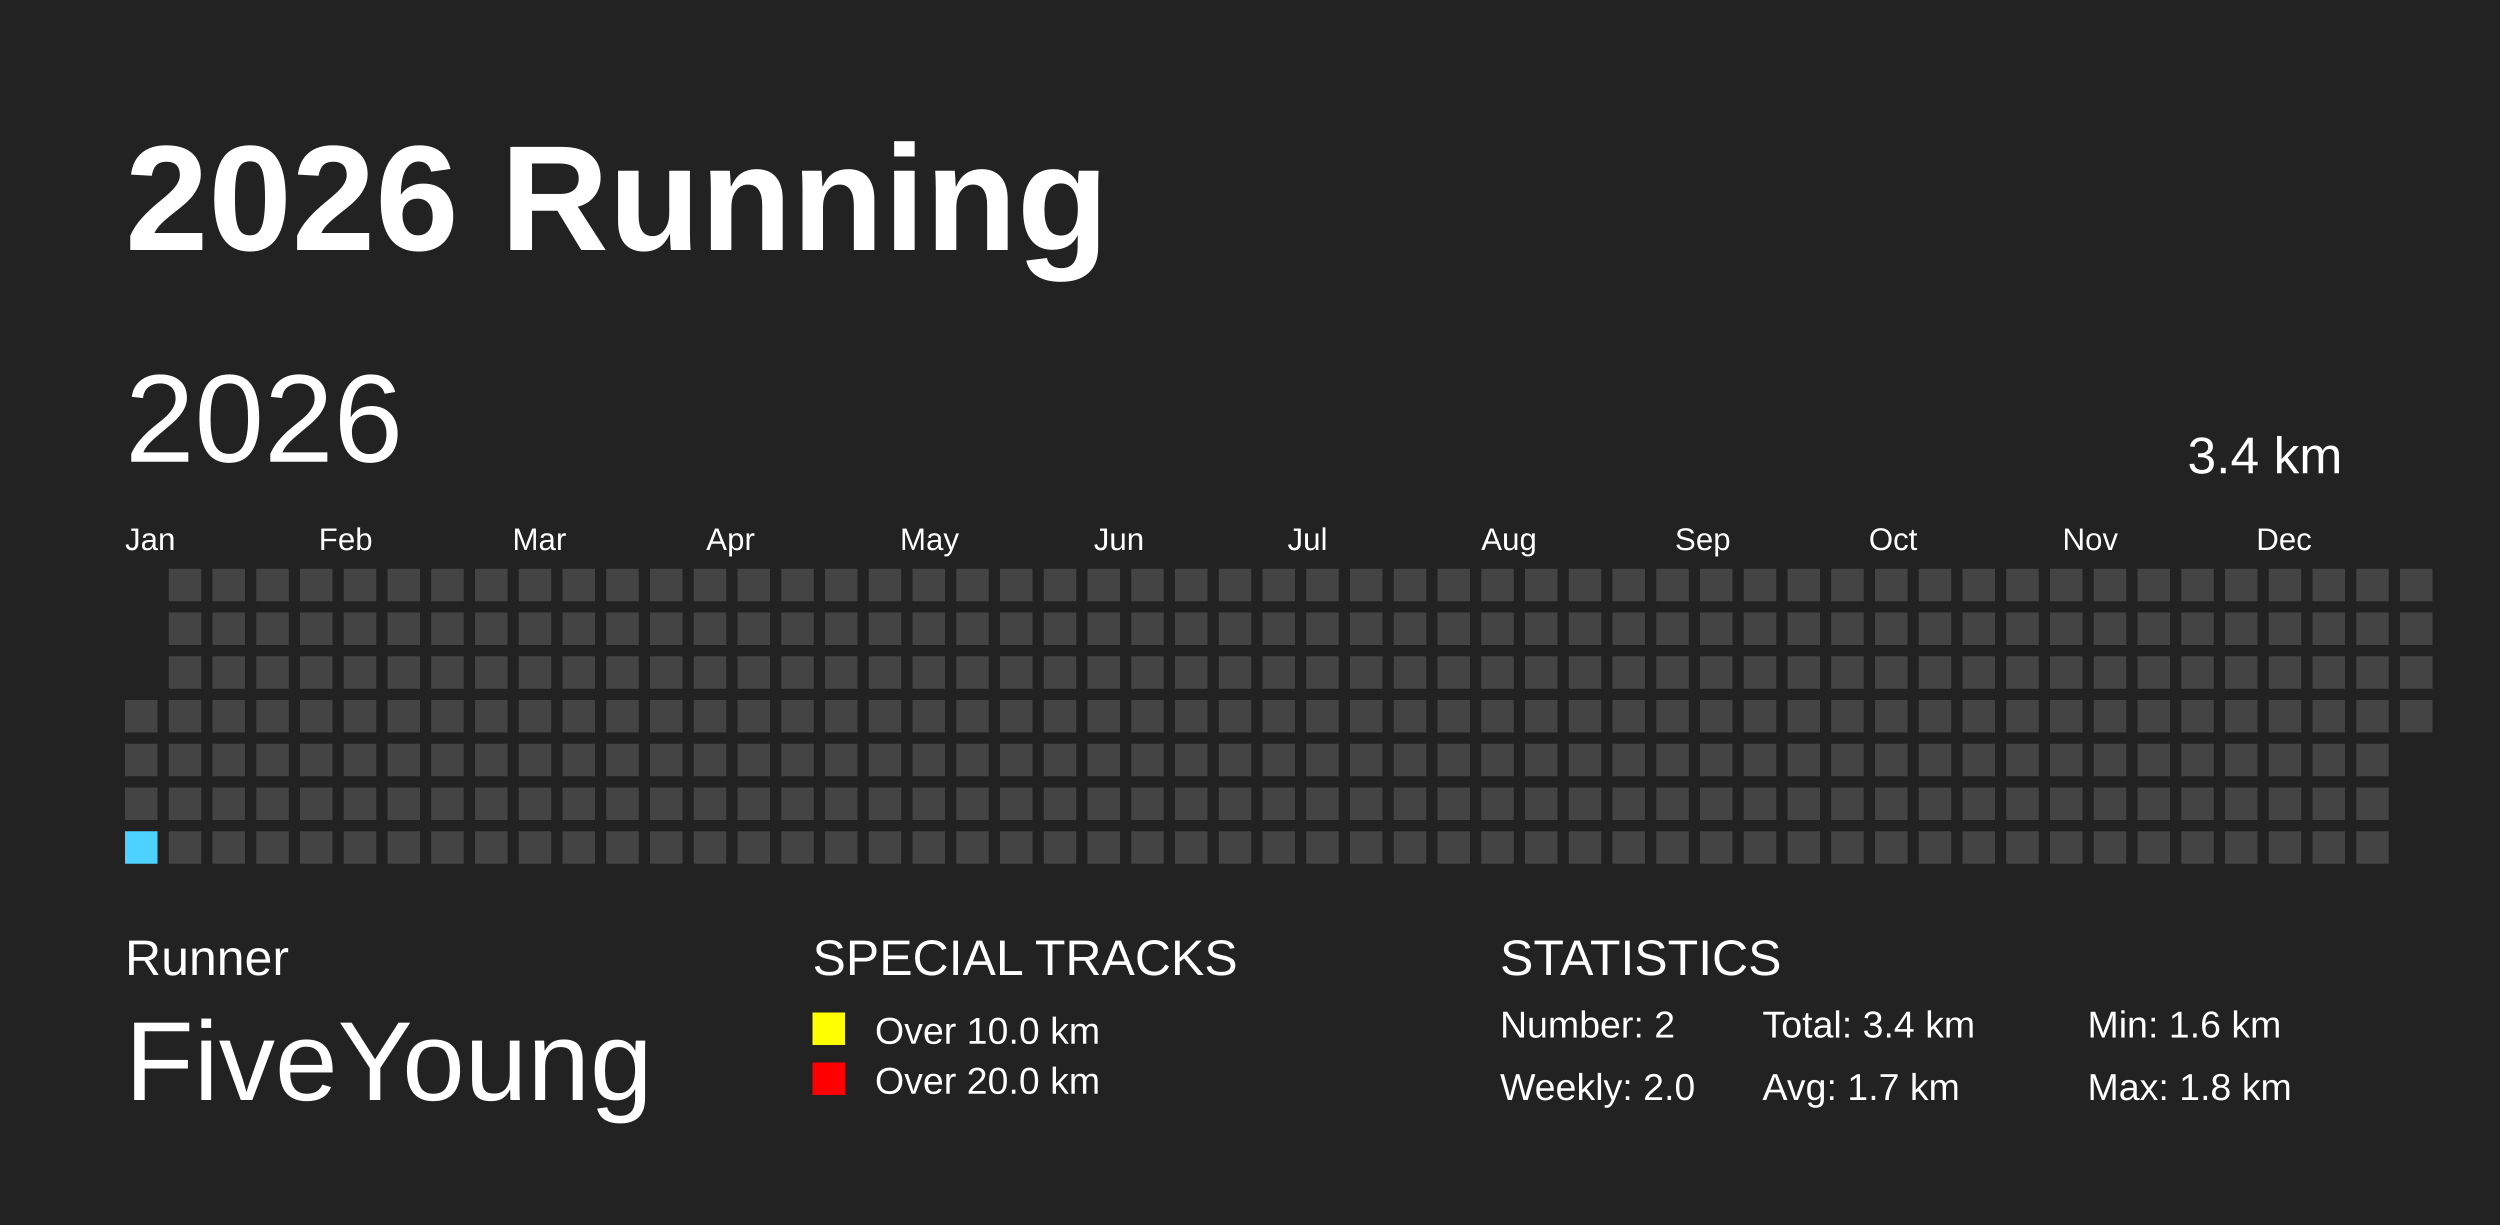
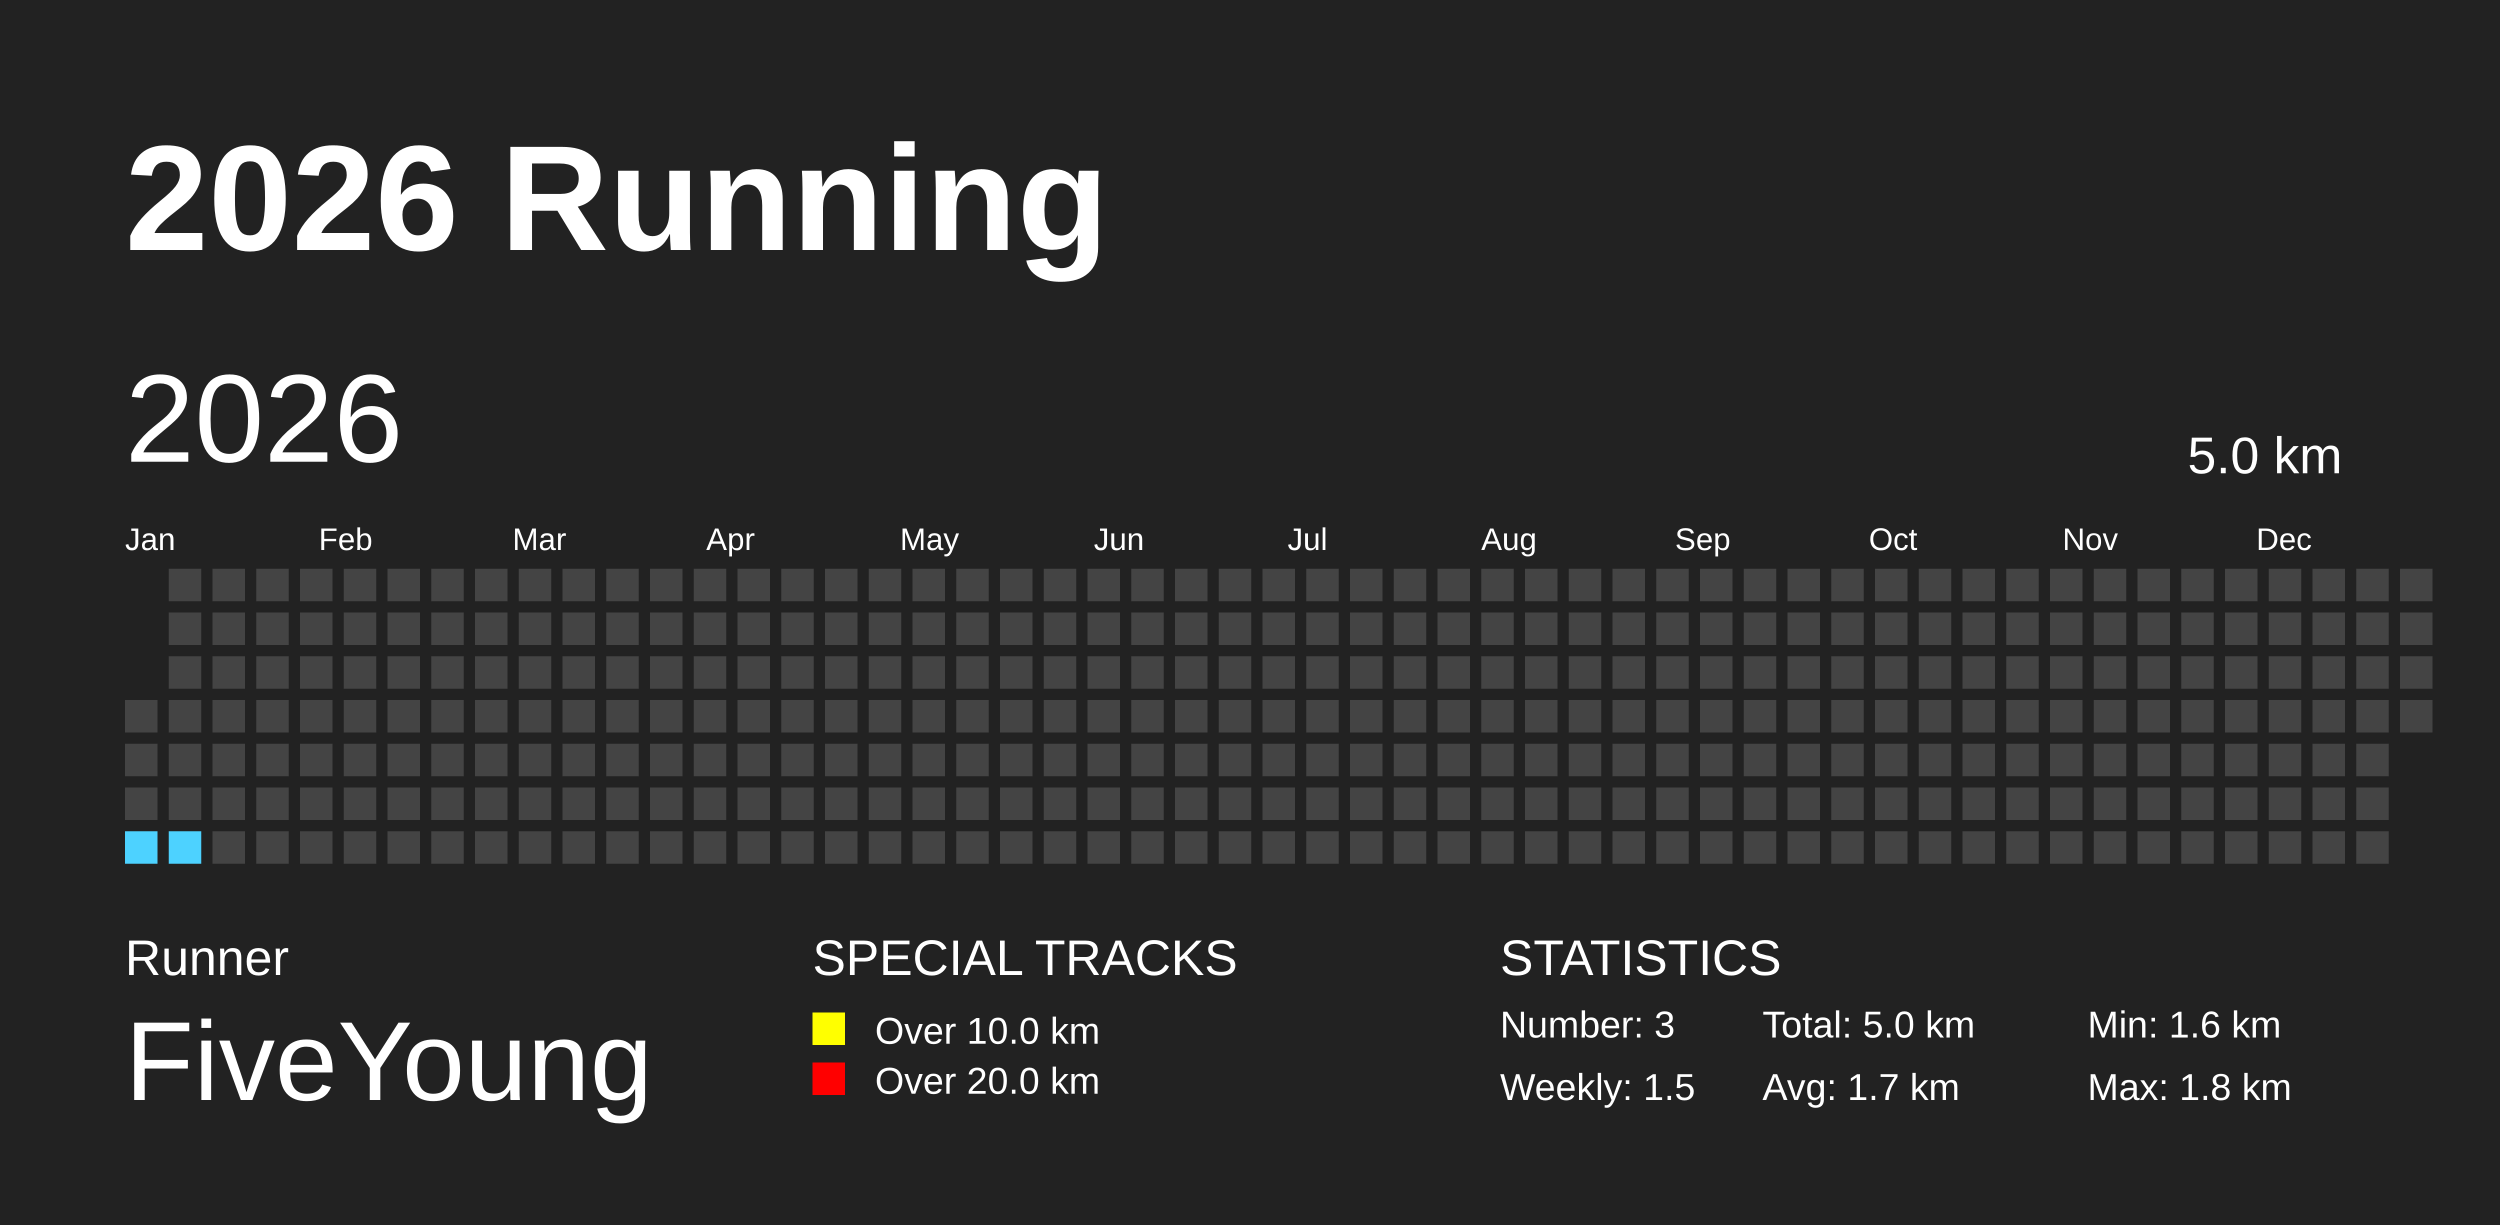
<svg xmlns="http://www.w3.org/2000/svg" baseProfile="full" height="98mm" version="1.1" viewBox="0,0,200,98" width="200mm">
  <defs />
  <rect fill="#222222" height="98" width="200" x="0" y="0" />
  <text fill="#FFFFFF" style="font-size:12px; font-family:Arial; font-weight:bold;" x="10" y="20">2026 Running</text>
  <text fill="#FFFFFF" style="font-size:4px; font-family:Arial" x="10" y="78">Runner</text>
  <text fill="#FFFFFF" style="font-size:9px; font-family:Arial" x="10" y="88">FiveYoung</text>
  <text fill="#FFFFFF" style="font-size:4px; font-family:Arial" x="65" y="78">SPECIAL TRACKS</text>
  <rect fill="yellow" height="2.6" width="2.6" x="65" y="81" />
  <text fill="#FFFFFF" style="font-size:3px; font-family:Arial" x="70" y="83.5">Over 10.0 km</text>
  <rect fill="red" height="2.6" width="2.6" x="65" y="85" />
  <text fill="#FFFFFF" style="font-size:3px; font-family:Arial" x="70" y="87.5">Over 20.0 km</text>
  <text fill="#FFFFFF" style="font-size:4px; font-family:Arial" x="120" y="78">STATISTICS</text>
-   <text fill="#FFFFFF" style="font-size:3px; font-family:Arial" x="120" y="83">Number: 2</text>
-   <text fill="#FFFFFF" style="font-size:3px; font-family:Arial" x="120" y="88">Weekly: 2.0</text>
-   <text fill="#FFFFFF" style="font-size:3px; font-family:Arial" x="141" y="83">Total: 3.4 km</text>
+   <text fill="#FFFFFF" style="font-size:3px; font-family:Arial" x="120" y="83">Number: 3</text>
+   <text fill="#FFFFFF" style="font-size:3px; font-family:Arial" x="120" y="88">Weekly: 1.5</text>
+   <text fill="#FFFFFF" style="font-size:3px; font-family:Arial" x="141" y="83">Total: 5.0 km</text>
  <text fill="#FFFFFF" style="font-size:3px; font-family:Arial" x="141" y="88">Avg: 1.7 km</text>
  <text fill="#FFFFFF" style="font-size:3px; font-family:Arial" x="167" y="83">Min: 1.6 km</text>
  <text fill="#FFFFFF" style="font-size:3px; font-family:Arial" x="167" y="88">Max: 1.8 km</text>
  <text dominant-baseline="hanging" fill="#FFFFFF" style="font-size:10.0px; font-family:Arial;" x="10" y="30">2026</text>
-   <text dominant-baseline="hanging" fill="#FFFFFF" style="font-size:4.125px; font-family:Arial;" x="175" y="35">3.4 km</text>
+   <text dominant-baseline="hanging" fill="#FFFFFF" style="font-size:4.125px; font-family:Arial;" x="175" y="35">5.0 km</text>
  <text fill="#FFFFFF" style="font-size:2.5px; font-family:Arial" x="10.0" y="44">Jan</text>
  <text fill="#FFFFFF" style="font-size:2.5px; font-family:Arial" x="25.5" y="44">Feb</text>
  <text fill="#FFFFFF" style="font-size:2.5px; font-family:Arial" x="41.0" y="44">Mar</text>
  <text fill="#FFFFFF" style="font-size:2.5px; font-family:Arial" x="56.5" y="44">Apr</text>
  <text fill="#FFFFFF" style="font-size:2.5px; font-family:Arial" x="72.0" y="44">May</text>
  <text fill="#FFFFFF" style="font-size:2.5px; font-family:Arial" x="87.5" y="44">Jun</text>
  <text fill="#FFFFFF" style="font-size:2.5px; font-family:Arial" x="103.0" y="44">Jul</text>
  <text fill="#FFFFFF" style="font-size:2.5px; font-family:Arial" x="118.5" y="44">Aug</text>
  <text fill="#FFFFFF" style="font-size:2.5px; font-family:Arial" x="134.0" y="44">Sep</text>
  <text fill="#FFFFFF" style="font-size:2.5px; font-family:Arial" x="149.5" y="44">Oct</text>
  <text fill="#FFFFFF" style="font-size:2.5px; font-family:Arial" x="165.0" y="44">Nov</text>
  <text fill="#FFFFFF" style="font-size:2.5px; font-family:Arial" x="180.5" y="44">Dec</text>
  <rect fill="#444444" height="2.6" width="2.6" x="10.0" y="56.0" />
  <rect fill="#444444" height="2.6" width="2.6" x="10.0" y="59.5" />
  <rect fill="#444444" height="2.6" width="2.6" x="10.0" y="63.0" />
  <rect fill="#4DD2FF" height="2.6" width="2.6" x="10.0" y="66.5" />
  <rect fill="#444444" height="2.6" width="2.6" x="13.5" y="45.5" />
  <rect fill="#444444" height="2.6" width="2.6" x="13.5" y="49.0" />
  <rect fill="#444444" height="2.6" width="2.6" x="13.5" y="52.5" />
  <rect fill="#444444" height="2.6" width="2.6" x="13.5" y="56.0" />
  <rect fill="#444444" height="2.6" width="2.6" x="13.5" y="59.5" />
  <rect fill="#444444" height="2.6" width="2.6" x="13.5" y="63.0" />
-   <rect fill="#444444" height="2.6" width="2.6" x="13.5" y="66.5" />
+   <rect fill="#4DD2FF" height="2.6" width="2.6" x="13.5" y="66.5" />
  <rect fill="#444444" height="2.6" width="2.6" x="17.0" y="45.5" />
  <rect fill="#444444" height="2.6" width="2.6" x="17.0" y="49.0" />
  <rect fill="#444444" height="2.6" width="2.6" x="17.0" y="52.5" />
  <rect fill="#444444" height="2.6" width="2.6" x="17.0" y="56.0" />
  <rect fill="#444444" height="2.6" width="2.6" x="17.0" y="59.5" />
  <rect fill="#444444" height="2.6" width="2.6" x="17.0" y="63.0" />
  <rect fill="#444444" height="2.6" width="2.6" x="17.0" y="66.5" />
  <rect fill="#444444" height="2.6" width="2.6" x="20.5" y="45.5" />
  <rect fill="#444444" height="2.6" width="2.6" x="20.5" y="49.0" />
  <rect fill="#444444" height="2.6" width="2.6" x="20.5" y="52.5" />
  <rect fill="#444444" height="2.6" width="2.6" x="20.5" y="56.0" />
  <rect fill="#444444" height="2.6" width="2.6" x="20.5" y="59.5" />
  <rect fill="#444444" height="2.6" width="2.6" x="20.5" y="63.0" />
  <rect fill="#444444" height="2.6" width="2.6" x="20.5" y="66.5" />
  <rect fill="#444444" height="2.6" width="2.6" x="24.0" y="45.5" />
  <rect fill="#444444" height="2.6" width="2.6" x="24.0" y="49.0" />
  <rect fill="#444444" height="2.6" width="2.6" x="24.0" y="52.5" />
  <rect fill="#444444" height="2.6" width="2.6" x="24.0" y="56.0" />
  <rect fill="#444444" height="2.6" width="2.6" x="24.0" y="59.5" />
  <rect fill="#444444" height="2.6" width="2.6" x="24.0" y="63.0" />
  <rect fill="#444444" height="2.6" width="2.6" x="24.0" y="66.5" />
  <rect fill="#444444" height="2.6" width="2.6" x="27.5" y="45.5" />
  <rect fill="#444444" height="2.6" width="2.6" x="27.5" y="49.0" />
  <rect fill="#444444" height="2.6" width="2.6" x="27.5" y="52.5" />
  <rect fill="#444444" height="2.6" width="2.6" x="27.5" y="56.0" />
  <rect fill="#444444" height="2.6" width="2.6" x="27.5" y="59.5" />
  <rect fill="#444444" height="2.6" width="2.6" x="27.5" y="63.0" />
  <rect fill="#444444" height="2.6" width="2.6" x="27.5" y="66.5" />
  <rect fill="#444444" height="2.6" width="2.6" x="31.0" y="45.5" />
  <rect fill="#444444" height="2.6" width="2.6" x="31.0" y="49.0" />
  <rect fill="#444444" height="2.6" width="2.6" x="31.0" y="52.5" />
  <rect fill="#444444" height="2.6" width="2.6" x="31.0" y="56.0" />
  <rect fill="#444444" height="2.6" width="2.6" x="31.0" y="59.5" />
  <rect fill="#444444" height="2.6" width="2.6" x="31.0" y="63.0" />
  <rect fill="#444444" height="2.6" width="2.6" x="31.0" y="66.5" />
  <rect fill="#444444" height="2.6" width="2.6" x="34.5" y="45.5" />
  <rect fill="#444444" height="2.6" width="2.6" x="34.5" y="49.0" />
  <rect fill="#444444" height="2.6" width="2.6" x="34.5" y="52.5" />
  <rect fill="#444444" height="2.6" width="2.6" x="34.5" y="56.0" />
  <rect fill="#444444" height="2.6" width="2.6" x="34.5" y="59.5" />
  <rect fill="#444444" height="2.6" width="2.6" x="34.5" y="63.0" />
  <rect fill="#444444" height="2.6" width="2.6" x="34.5" y="66.5" />
  <rect fill="#444444" height="2.6" width="2.6" x="38.0" y="45.5" />
  <rect fill="#444444" height="2.6" width="2.6" x="38.0" y="49.0" />
  <rect fill="#444444" height="2.6" width="2.6" x="38.0" y="52.5" />
  <rect fill="#444444" height="2.6" width="2.6" x="38.0" y="56.0" />
  <rect fill="#444444" height="2.6" width="2.6" x="38.0" y="59.5" />
  <rect fill="#444444" height="2.6" width="2.6" x="38.0" y="63.0" />
  <rect fill="#444444" height="2.6" width="2.6" x="38.0" y="66.5" />
  <rect fill="#444444" height="2.6" width="2.6" x="41.5" y="45.5" />
  <rect fill="#444444" height="2.6" width="2.6" x="41.5" y="49.0" />
  <rect fill="#444444" height="2.6" width="2.6" x="41.5" y="52.5" />
  <rect fill="#444444" height="2.6" width="2.6" x="41.5" y="56.0" />
  <rect fill="#444444" height="2.6" width="2.6" x="41.5" y="59.5" />
  <rect fill="#444444" height="2.6" width="2.6" x="41.5" y="63.0" />
  <rect fill="#444444" height="2.6" width="2.6" x="41.5" y="66.5" />
  <rect fill="#444444" height="2.6" width="2.6" x="45.0" y="45.5" />
  <rect fill="#444444" height="2.6" width="2.6" x="45.0" y="49.0" />
  <rect fill="#444444" height="2.6" width="2.6" x="45.0" y="52.5" />
  <rect fill="#444444" height="2.6" width="2.6" x="45.0" y="56.0" />
  <rect fill="#444444" height="2.6" width="2.6" x="45.0" y="59.5" />
  <rect fill="#444444" height="2.6" width="2.6" x="45.0" y="63.0" />
  <rect fill="#444444" height="2.6" width="2.6" x="45.0" y="66.5" />
  <rect fill="#444444" height="2.6" width="2.6" x="48.5" y="45.5" />
  <rect fill="#444444" height="2.6" width="2.6" x="48.5" y="49.0" />
  <rect fill="#444444" height="2.6" width="2.6" x="48.5" y="52.5" />
  <rect fill="#444444" height="2.6" width="2.6" x="48.5" y="56.0" />
  <rect fill="#444444" height="2.6" width="2.6" x="48.5" y="59.5" />
  <rect fill="#444444" height="2.6" width="2.6" x="48.5" y="63.0" />
  <rect fill="#444444" height="2.6" width="2.6" x="48.5" y="66.5" />
  <rect fill="#444444" height="2.6" width="2.6" x="52.0" y="45.5" />
  <rect fill="#444444" height="2.6" width="2.6" x="52.0" y="49.0" />
  <rect fill="#444444" height="2.6" width="2.6" x="52.0" y="52.5" />
  <rect fill="#444444" height="2.6" width="2.6" x="52.0" y="56.0" />
  <rect fill="#444444" height="2.6" width="2.6" x="52.0" y="59.5" />
  <rect fill="#444444" height="2.6" width="2.6" x="52.0" y="63.0" />
  <rect fill="#444444" height="2.6" width="2.6" x="52.0" y="66.5" />
  <rect fill="#444444" height="2.6" width="2.6" x="55.5" y="45.5" />
  <rect fill="#444444" height="2.6" width="2.6" x="55.5" y="49.0" />
  <rect fill="#444444" height="2.6" width="2.6" x="55.5" y="52.5" />
  <rect fill="#444444" height="2.6" width="2.6" x="55.5" y="56.0" />
  <rect fill="#444444" height="2.6" width="2.6" x="55.5" y="59.5" />
  <rect fill="#444444" height="2.6" width="2.6" x="55.5" y="63.0" />
  <rect fill="#444444" height="2.6" width="2.6" x="55.5" y="66.5" />
  <rect fill="#444444" height="2.6" width="2.6" x="59.0" y="45.5" />
  <rect fill="#444444" height="2.6" width="2.6" x="59.0" y="49.0" />
  <rect fill="#444444" height="2.6" width="2.6" x="59.0" y="52.5" />
  <rect fill="#444444" height="2.6" width="2.6" x="59.0" y="56.0" />
  <rect fill="#444444" height="2.6" width="2.6" x="59.0" y="59.5" />
  <rect fill="#444444" height="2.6" width="2.6" x="59.0" y="63.0" />
  <rect fill="#444444" height="2.6" width="2.6" x="59.0" y="66.5" />
  <rect fill="#444444" height="2.6" width="2.6" x="62.5" y="45.5" />
  <rect fill="#444444" height="2.6" width="2.6" x="62.5" y="49.0" />
  <rect fill="#444444" height="2.6" width="2.6" x="62.5" y="52.5" />
  <rect fill="#444444" height="2.6" width="2.6" x="62.5" y="56.0" />
  <rect fill="#444444" height="2.6" width="2.6" x="62.5" y="59.5" />
  <rect fill="#444444" height="2.6" width="2.6" x="62.5" y="63.0" />
  <rect fill="#444444" height="2.6" width="2.6" x="62.5" y="66.5" />
  <rect fill="#444444" height="2.6" width="2.6" x="66.0" y="45.5" />
  <rect fill="#444444" height="2.6" width="2.6" x="66.0" y="49.0" />
  <rect fill="#444444" height="2.6" width="2.6" x="66.0" y="52.5" />
  <rect fill="#444444" height="2.6" width="2.6" x="66.0" y="56.0" />
  <rect fill="#444444" height="2.6" width="2.6" x="66.0" y="59.5" />
  <rect fill="#444444" height="2.6" width="2.6" x="66.0" y="63.0" />
  <rect fill="#444444" height="2.6" width="2.6" x="66.0" y="66.5" />
  <rect fill="#444444" height="2.6" width="2.6" x="69.5" y="45.5" />
  <rect fill="#444444" height="2.6" width="2.6" x="69.5" y="49.0" />
  <rect fill="#444444" height="2.6" width="2.6" x="69.5" y="52.5" />
  <rect fill="#444444" height="2.6" width="2.6" x="69.5" y="56.0" />
  <rect fill="#444444" height="2.6" width="2.6" x="69.5" y="59.5" />
  <rect fill="#444444" height="2.6" width="2.6" x="69.5" y="63.0" />
  <rect fill="#444444" height="2.6" width="2.6" x="69.5" y="66.5" />
  <rect fill="#444444" height="2.6" width="2.6" x="73.0" y="45.5" />
  <rect fill="#444444" height="2.6" width="2.6" x="73.0" y="49.0" />
  <rect fill="#444444" height="2.6" width="2.6" x="73.0" y="52.5" />
  <rect fill="#444444" height="2.6" width="2.6" x="73.0" y="56.0" />
  <rect fill="#444444" height="2.6" width="2.6" x="73.0" y="59.5" />
  <rect fill="#444444" height="2.6" width="2.6" x="73.0" y="63.0" />
  <rect fill="#444444" height="2.6" width="2.6" x="73.0" y="66.5" />
  <rect fill="#444444" height="2.6" width="2.6" x="76.5" y="45.5" />
  <rect fill="#444444" height="2.6" width="2.6" x="76.5" y="49.0" />
  <rect fill="#444444" height="2.6" width="2.6" x="76.5" y="52.5" />
  <rect fill="#444444" height="2.6" width="2.6" x="76.5" y="56.0" />
  <rect fill="#444444" height="2.6" width="2.6" x="76.5" y="59.5" />
  <rect fill="#444444" height="2.6" width="2.6" x="76.5" y="63.0" />
  <rect fill="#444444" height="2.6" width="2.6" x="76.5" y="66.5" />
  <rect fill="#444444" height="2.6" width="2.6" x="80.0" y="45.5" />
  <rect fill="#444444" height="2.6" width="2.6" x="80.0" y="49.0" />
  <rect fill="#444444" height="2.6" width="2.6" x="80.0" y="52.5" />
  <rect fill="#444444" height="2.6" width="2.6" x="80.0" y="56.0" />
  <rect fill="#444444" height="2.6" width="2.6" x="80.0" y="59.5" />
  <rect fill="#444444" height="2.6" width="2.6" x="80.0" y="63.0" />
  <rect fill="#444444" height="2.6" width="2.6" x="80.0" y="66.5" />
  <rect fill="#444444" height="2.6" width="2.6" x="83.5" y="45.5" />
  <rect fill="#444444" height="2.6" width="2.6" x="83.5" y="49.0" />
  <rect fill="#444444" height="2.6" width="2.6" x="83.5" y="52.5" />
  <rect fill="#444444" height="2.6" width="2.6" x="83.5" y="56.0" />
  <rect fill="#444444" height="2.6" width="2.6" x="83.5" y="59.5" />
  <rect fill="#444444" height="2.6" width="2.6" x="83.5" y="63.0" />
  <rect fill="#444444" height="2.6" width="2.6" x="83.5" y="66.5" />
  <rect fill="#444444" height="2.6" width="2.6" x="87.0" y="45.5" />
  <rect fill="#444444" height="2.6" width="2.6" x="87.0" y="49.0" />
  <rect fill="#444444" height="2.6" width="2.6" x="87.0" y="52.5" />
  <rect fill="#444444" height="2.6" width="2.6" x="87.0" y="56.0" />
  <rect fill="#444444" height="2.6" width="2.6" x="87.0" y="59.5" />
  <rect fill="#444444" height="2.6" width="2.6" x="87.0" y="63.0" />
  <rect fill="#444444" height="2.6" width="2.6" x="87.0" y="66.5" />
  <rect fill="#444444" height="2.6" width="2.6" x="90.5" y="45.5" />
  <rect fill="#444444" height="2.6" width="2.6" x="90.5" y="49.0" />
  <rect fill="#444444" height="2.6" width="2.6" x="90.5" y="52.5" />
  <rect fill="#444444" height="2.6" width="2.6" x="90.5" y="56.0" />
  <rect fill="#444444" height="2.6" width="2.6" x="90.5" y="59.5" />
  <rect fill="#444444" height="2.6" width="2.6" x="90.5" y="63.0" />
  <rect fill="#444444" height="2.6" width="2.6" x="90.5" y="66.5" />
  <rect fill="#444444" height="2.6" width="2.6" x="94.0" y="45.5" />
  <rect fill="#444444" height="2.6" width="2.6" x="94.0" y="49.0" />
  <rect fill="#444444" height="2.6" width="2.6" x="94.0" y="52.5" />
  <rect fill="#444444" height="2.6" width="2.6" x="94.0" y="56.0" />
  <rect fill="#444444" height="2.6" width="2.6" x="94.0" y="59.5" />
  <rect fill="#444444" height="2.6" width="2.6" x="94.0" y="63.0" />
  <rect fill="#444444" height="2.6" width="2.6" x="94.0" y="66.5" />
  <rect fill="#444444" height="2.6" width="2.6" x="97.5" y="45.5" />
  <rect fill="#444444" height="2.6" width="2.6" x="97.5" y="49.0" />
  <rect fill="#444444" height="2.6" width="2.6" x="97.5" y="52.5" />
  <rect fill="#444444" height="2.6" width="2.6" x="97.5" y="56.0" />
  <rect fill="#444444" height="2.6" width="2.6" x="97.5" y="59.5" />
  <rect fill="#444444" height="2.6" width="2.6" x="97.5" y="63.0" />
  <rect fill="#444444" height="2.6" width="2.6" x="97.5" y="66.5" />
  <rect fill="#444444" height="2.6" width="2.6" x="101.0" y="45.5" />
  <rect fill="#444444" height="2.6" width="2.6" x="101.0" y="49.0" />
  <rect fill="#444444" height="2.6" width="2.6" x="101.0" y="52.5" />
  <rect fill="#444444" height="2.6" width="2.6" x="101.0" y="56.0" />
  <rect fill="#444444" height="2.6" width="2.6" x="101.0" y="59.5" />
  <rect fill="#444444" height="2.6" width="2.6" x="101.0" y="63.0" />
  <rect fill="#444444" height="2.6" width="2.6" x="101.0" y="66.5" />
  <rect fill="#444444" height="2.6" width="2.6" x="104.5" y="45.5" />
  <rect fill="#444444" height="2.6" width="2.6" x="104.5" y="49.0" />
  <rect fill="#444444" height="2.6" width="2.6" x="104.5" y="52.5" />
  <rect fill="#444444" height="2.6" width="2.6" x="104.5" y="56.0" />
  <rect fill="#444444" height="2.6" width="2.6" x="104.5" y="59.5" />
  <rect fill="#444444" height="2.6" width="2.6" x="104.5" y="63.0" />
  <rect fill="#444444" height="2.6" width="2.6" x="104.5" y="66.5" />
  <rect fill="#444444" height="2.6" width="2.6" x="108.0" y="45.5" />
  <rect fill="#444444" height="2.6" width="2.6" x="108.0" y="49.0" />
  <rect fill="#444444" height="2.6" width="2.6" x="108.0" y="52.5" />
  <rect fill="#444444" height="2.6" width="2.6" x="108.0" y="56.0" />
  <rect fill="#444444" height="2.6" width="2.6" x="108.0" y="59.5" />
  <rect fill="#444444" height="2.6" width="2.6" x="108.0" y="63.0" />
  <rect fill="#444444" height="2.6" width="2.6" x="108.0" y="66.5" />
  <rect fill="#444444" height="2.6" width="2.6" x="111.5" y="45.5" />
  <rect fill="#444444" height="2.6" width="2.6" x="111.5" y="49.0" />
  <rect fill="#444444" height="2.6" width="2.6" x="111.5" y="52.5" />
  <rect fill="#444444" height="2.6" width="2.6" x="111.5" y="56.0" />
  <rect fill="#444444" height="2.6" width="2.6" x="111.5" y="59.5" />
  <rect fill="#444444" height="2.6" width="2.6" x="111.5" y="63.0" />
  <rect fill="#444444" height="2.6" width="2.6" x="111.5" y="66.5" />
  <rect fill="#444444" height="2.6" width="2.6" x="115.0" y="45.5" />
  <rect fill="#444444" height="2.6" width="2.6" x="115.0" y="49.0" />
  <rect fill="#444444" height="2.6" width="2.6" x="115.0" y="52.5" />
  <rect fill="#444444" height="2.6" width="2.6" x="115.0" y="56.0" />
  <rect fill="#444444" height="2.6" width="2.6" x="115.0" y="59.5" />
  <rect fill="#444444" height="2.6" width="2.6" x="115.0" y="63.0" />
  <rect fill="#444444" height="2.6" width="2.6" x="115.0" y="66.5" />
  <rect fill="#444444" height="2.6" width="2.6" x="118.5" y="45.5" />
  <rect fill="#444444" height="2.6" width="2.6" x="118.5" y="49.0" />
  <rect fill="#444444" height="2.6" width="2.6" x="118.5" y="52.5" />
  <rect fill="#444444" height="2.6" width="2.6" x="118.5" y="56.0" />
  <rect fill="#444444" height="2.6" width="2.6" x="118.5" y="59.5" />
  <rect fill="#444444" height="2.6" width="2.6" x="118.5" y="63.0" />
  <rect fill="#444444" height="2.6" width="2.6" x="118.5" y="66.5" />
  <rect fill="#444444" height="2.6" width="2.6" x="122.0" y="45.5" />
  <rect fill="#444444" height="2.6" width="2.6" x="122.0" y="49.0" />
  <rect fill="#444444" height="2.6" width="2.6" x="122.0" y="52.5" />
  <rect fill="#444444" height="2.6" width="2.6" x="122.0" y="56.0" />
  <rect fill="#444444" height="2.6" width="2.6" x="122.0" y="59.5" />
  <rect fill="#444444" height="2.6" width="2.6" x="122.0" y="63.0" />
  <rect fill="#444444" height="2.6" width="2.6" x="122.0" y="66.5" />
  <rect fill="#444444" height="2.6" width="2.6" x="125.5" y="45.5" />
  <rect fill="#444444" height="2.6" width="2.6" x="125.5" y="49.0" />
  <rect fill="#444444" height="2.6" width="2.6" x="125.5" y="52.5" />
  <rect fill="#444444" height="2.6" width="2.6" x="125.5" y="56.0" />
  <rect fill="#444444" height="2.6" width="2.6" x="125.5" y="59.5" />
  <rect fill="#444444" height="2.6" width="2.6" x="125.5" y="63.0" />
  <rect fill="#444444" height="2.6" width="2.6" x="125.5" y="66.5" />
  <rect fill="#444444" height="2.6" width="2.6" x="129.0" y="45.5" />
  <rect fill="#444444" height="2.6" width="2.6" x="129.0" y="49.0" />
  <rect fill="#444444" height="2.6" width="2.6" x="129.0" y="52.5" />
  <rect fill="#444444" height="2.6" width="2.6" x="129.0" y="56.0" />
  <rect fill="#444444" height="2.6" width="2.6" x="129.0" y="59.5" />
  <rect fill="#444444" height="2.6" width="2.6" x="129.0" y="63.0" />
  <rect fill="#444444" height="2.6" width="2.6" x="129.0" y="66.5" />
  <rect fill="#444444" height="2.6" width="2.6" x="132.5" y="45.5" />
  <rect fill="#444444" height="2.6" width="2.6" x="132.5" y="49.0" />
  <rect fill="#444444" height="2.6" width="2.6" x="132.5" y="52.5" />
  <rect fill="#444444" height="2.6" width="2.6" x="132.5" y="56.0" />
  <rect fill="#444444" height="2.6" width="2.6" x="132.5" y="59.5" />
  <rect fill="#444444" height="2.6" width="2.6" x="132.5" y="63.0" />
  <rect fill="#444444" height="2.6" width="2.6" x="132.5" y="66.5" />
  <rect fill="#444444" height="2.6" width="2.6" x="136.0" y="45.5" />
  <rect fill="#444444" height="2.6" width="2.6" x="136.0" y="49.0" />
  <rect fill="#444444" height="2.6" width="2.6" x="136.0" y="52.5" />
  <rect fill="#444444" height="2.6" width="2.6" x="136.0" y="56.0" />
  <rect fill="#444444" height="2.6" width="2.6" x="136.0" y="59.5" />
  <rect fill="#444444" height="2.6" width="2.6" x="136.0" y="63.0" />
  <rect fill="#444444" height="2.6" width="2.6" x="136.0" y="66.5" />
  <rect fill="#444444" height="2.6" width="2.6" x="139.5" y="45.5" />
  <rect fill="#444444" height="2.6" width="2.6" x="139.5" y="49.0" />
  <rect fill="#444444" height="2.6" width="2.6" x="139.5" y="52.5" />
  <rect fill="#444444" height="2.6" width="2.6" x="139.5" y="56.0" />
  <rect fill="#444444" height="2.6" width="2.6" x="139.5" y="59.5" />
  <rect fill="#444444" height="2.6" width="2.6" x="139.5" y="63.0" />
  <rect fill="#444444" height="2.6" width="2.6" x="139.5" y="66.5" />
  <rect fill="#444444" height="2.6" width="2.6" x="143.0" y="45.5" />
  <rect fill="#444444" height="2.6" width="2.6" x="143.0" y="49.0" />
  <rect fill="#444444" height="2.6" width="2.6" x="143.0" y="52.5" />
  <rect fill="#444444" height="2.6" width="2.6" x="143.0" y="56.0" />
  <rect fill="#444444" height="2.6" width="2.6" x="143.0" y="59.5" />
  <rect fill="#444444" height="2.6" width="2.6" x="143.0" y="63.0" />
  <rect fill="#444444" height="2.6" width="2.6" x="143.0" y="66.5" />
  <rect fill="#444444" height="2.6" width="2.6" x="146.5" y="45.5" />
  <rect fill="#444444" height="2.6" width="2.6" x="146.5" y="49.0" />
  <rect fill="#444444" height="2.6" width="2.6" x="146.5" y="52.5" />
  <rect fill="#444444" height="2.6" width="2.6" x="146.5" y="56.0" />
  <rect fill="#444444" height="2.6" width="2.6" x="146.5" y="59.5" />
  <rect fill="#444444" height="2.6" width="2.6" x="146.5" y="63.0" />
  <rect fill="#444444" height="2.6" width="2.6" x="146.5" y="66.5" />
  <rect fill="#444444" height="2.6" width="2.6" x="150.0" y="45.5" />
  <rect fill="#444444" height="2.6" width="2.6" x="150.0" y="49.0" />
  <rect fill="#444444" height="2.6" width="2.6" x="150.0" y="52.5" />
  <rect fill="#444444" height="2.6" width="2.6" x="150.0" y="56.0" />
  <rect fill="#444444" height="2.6" width="2.6" x="150.0" y="59.5" />
  <rect fill="#444444" height="2.6" width="2.6" x="150.0" y="63.0" />
  <rect fill="#444444" height="2.6" width="2.6" x="150.0" y="66.5" />
  <rect fill="#444444" height="2.6" width="2.6" x="153.5" y="45.5" />
  <rect fill="#444444" height="2.6" width="2.6" x="153.5" y="49.0" />
  <rect fill="#444444" height="2.6" width="2.6" x="153.5" y="52.5" />
  <rect fill="#444444" height="2.6" width="2.6" x="153.5" y="56.0" />
  <rect fill="#444444" height="2.6" width="2.6" x="153.5" y="59.5" />
  <rect fill="#444444" height="2.6" width="2.6" x="153.5" y="63.0" />
  <rect fill="#444444" height="2.6" width="2.6" x="153.5" y="66.5" />
  <rect fill="#444444" height="2.6" width="2.6" x="157.0" y="45.5" />
  <rect fill="#444444" height="2.6" width="2.6" x="157.0" y="49.0" />
  <rect fill="#444444" height="2.6" width="2.6" x="157.0" y="52.5" />
  <rect fill="#444444" height="2.6" width="2.6" x="157.0" y="56.0" />
  <rect fill="#444444" height="2.6" width="2.6" x="157.0" y="59.5" />
  <rect fill="#444444" height="2.6" width="2.6" x="157.0" y="63.0" />
  <rect fill="#444444" height="2.6" width="2.6" x="157.0" y="66.5" />
  <rect fill="#444444" height="2.6" width="2.6" x="160.5" y="45.5" />
  <rect fill="#444444" height="2.6" width="2.6" x="160.5" y="49.0" />
  <rect fill="#444444" height="2.6" width="2.6" x="160.5" y="52.5" />
  <rect fill="#444444" height="2.6" width="2.6" x="160.5" y="56.0" />
  <rect fill="#444444" height="2.6" width="2.6" x="160.5" y="59.5" />
  <rect fill="#444444" height="2.6" width="2.6" x="160.5" y="63.0" />
  <rect fill="#444444" height="2.6" width="2.6" x="160.5" y="66.5" />
  <rect fill="#444444" height="2.6" width="2.6" x="164.0" y="45.5" />
  <rect fill="#444444" height="2.6" width="2.6" x="164.0" y="49.0" />
  <rect fill="#444444" height="2.6" width="2.6" x="164.0" y="52.5" />
  <rect fill="#444444" height="2.6" width="2.6" x="164.0" y="56.0" />
  <rect fill="#444444" height="2.6" width="2.6" x="164.0" y="59.5" />
  <rect fill="#444444" height="2.6" width="2.6" x="164.0" y="63.0" />
  <rect fill="#444444" height="2.6" width="2.6" x="164.0" y="66.5" />
  <rect fill="#444444" height="2.6" width="2.6" x="167.5" y="45.5" />
  <rect fill="#444444" height="2.6" width="2.6" x="167.5" y="49.0" />
  <rect fill="#444444" height="2.6" width="2.6" x="167.5" y="52.5" />
  <rect fill="#444444" height="2.6" width="2.6" x="167.5" y="56.0" />
  <rect fill="#444444" height="2.6" width="2.6" x="167.5" y="59.5" />
  <rect fill="#444444" height="2.6" width="2.6" x="167.5" y="63.0" />
  <rect fill="#444444" height="2.6" width="2.6" x="167.5" y="66.5" />
  <rect fill="#444444" height="2.6" width="2.6" x="171.0" y="45.5" />
  <rect fill="#444444" height="2.6" width="2.6" x="171.0" y="49.0" />
  <rect fill="#444444" height="2.6" width="2.6" x="171.0" y="52.5" />
  <rect fill="#444444" height="2.6" width="2.6" x="171.0" y="56.0" />
  <rect fill="#444444" height="2.6" width="2.6" x="171.0" y="59.5" />
  <rect fill="#444444" height="2.6" width="2.6" x="171.0" y="63.0" />
  <rect fill="#444444" height="2.6" width="2.6" x="171.0" y="66.5" />
  <rect fill="#444444" height="2.6" width="2.6" x="174.5" y="45.5" />
  <rect fill="#444444" height="2.6" width="2.6" x="174.5" y="49.0" />
  <rect fill="#444444" height="2.6" width="2.6" x="174.5" y="52.5" />
  <rect fill="#444444" height="2.6" width="2.6" x="174.5" y="56.0" />
  <rect fill="#444444" height="2.6" width="2.6" x="174.5" y="59.5" />
  <rect fill="#444444" height="2.6" width="2.6" x="174.5" y="63.0" />
  <rect fill="#444444" height="2.6" width="2.6" x="174.5" y="66.5" />
  <rect fill="#444444" height="2.6" width="2.6" x="178.0" y="45.5" />
  <rect fill="#444444" height="2.6" width="2.6" x="178.0" y="49.0" />
  <rect fill="#444444" height="2.6" width="2.6" x="178.0" y="52.5" />
  <rect fill="#444444" height="2.6" width="2.6" x="178.0" y="56.0" />
  <rect fill="#444444" height="2.6" width="2.6" x="178.0" y="59.5" />
  <rect fill="#444444" height="2.6" width="2.6" x="178.0" y="63.0" />
  <rect fill="#444444" height="2.6" width="2.6" x="178.0" y="66.5" />
  <rect fill="#444444" height="2.6" width="2.6" x="181.5" y="45.5" />
  <rect fill="#444444" height="2.6" width="2.6" x="181.5" y="49.0" />
  <rect fill="#444444" height="2.6" width="2.6" x="181.5" y="52.5" />
  <rect fill="#444444" height="2.6" width="2.6" x="181.5" y="56.0" />
  <rect fill="#444444" height="2.6" width="2.6" x="181.5" y="59.5" />
  <rect fill="#444444" height="2.6" width="2.6" x="181.5" y="63.0" />
  <rect fill="#444444" height="2.6" width="2.6" x="181.5" y="66.5" />
  <rect fill="#444444" height="2.6" width="2.6" x="185.0" y="45.5" />
  <rect fill="#444444" height="2.6" width="2.6" x="185.0" y="49.0" />
  <rect fill="#444444" height="2.6" width="2.6" x="185.0" y="52.5" />
  <rect fill="#444444" height="2.6" width="2.6" x="185.0" y="56.0" />
  <rect fill="#444444" height="2.6" width="2.6" x="185.0" y="59.5" />
  <rect fill="#444444" height="2.6" width="2.6" x="185.0" y="63.0" />
  <rect fill="#444444" height="2.6" width="2.6" x="185.0" y="66.5" />
  <rect fill="#444444" height="2.6" width="2.6" x="188.5" y="45.5" />
  <rect fill="#444444" height="2.6" width="2.6" x="188.5" y="49.0" />
  <rect fill="#444444" height="2.6" width="2.6" x="188.5" y="52.5" />
  <rect fill="#444444" height="2.6" width="2.6" x="188.5" y="56.0" />
  <rect fill="#444444" height="2.6" width="2.6" x="188.5" y="59.5" />
  <rect fill="#444444" height="2.6" width="2.6" x="188.5" y="63.0" />
  <rect fill="#444444" height="2.6" width="2.6" x="188.5" y="66.5" />
  <rect fill="#444444" height="2.6" width="2.6" x="192.0" y="45.5" />
  <rect fill="#444444" height="2.6" width="2.6" x="192.0" y="49.0" />
  <rect fill="#444444" height="2.6" width="2.6" x="192.0" y="52.5" />
  <rect fill="#444444" height="2.6" width="2.6" x="192.0" y="56.0" />
</svg>
